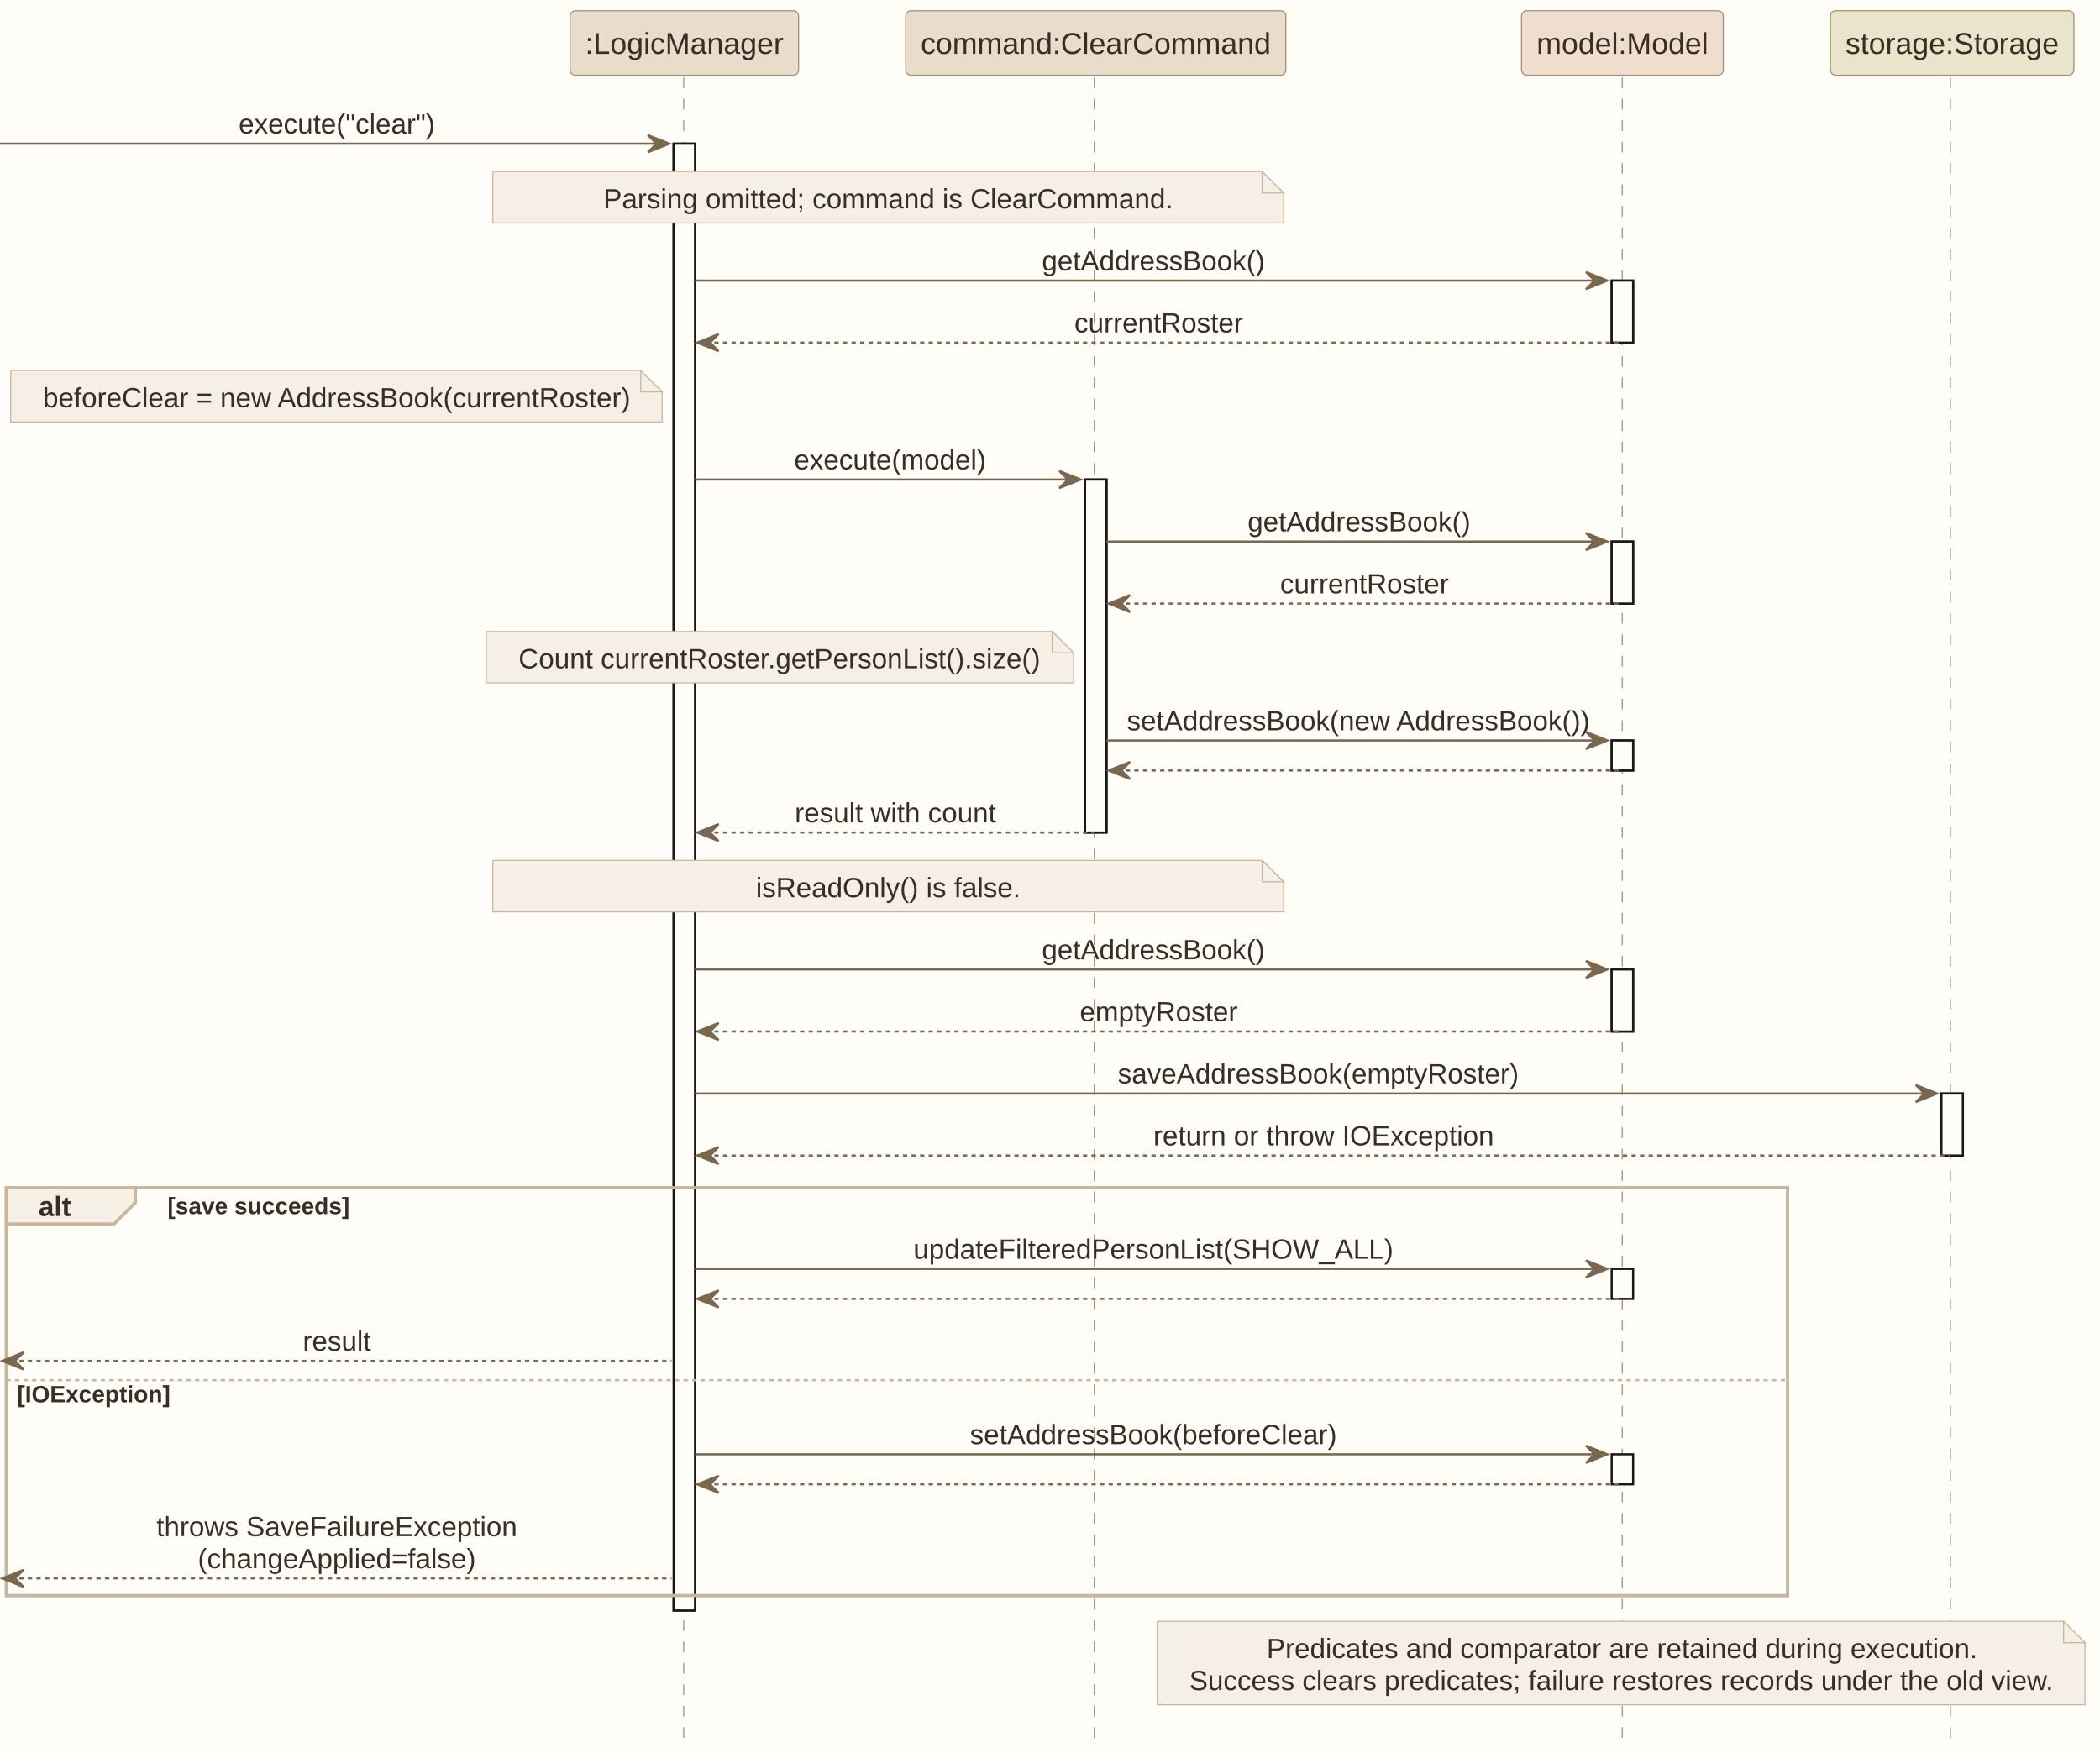
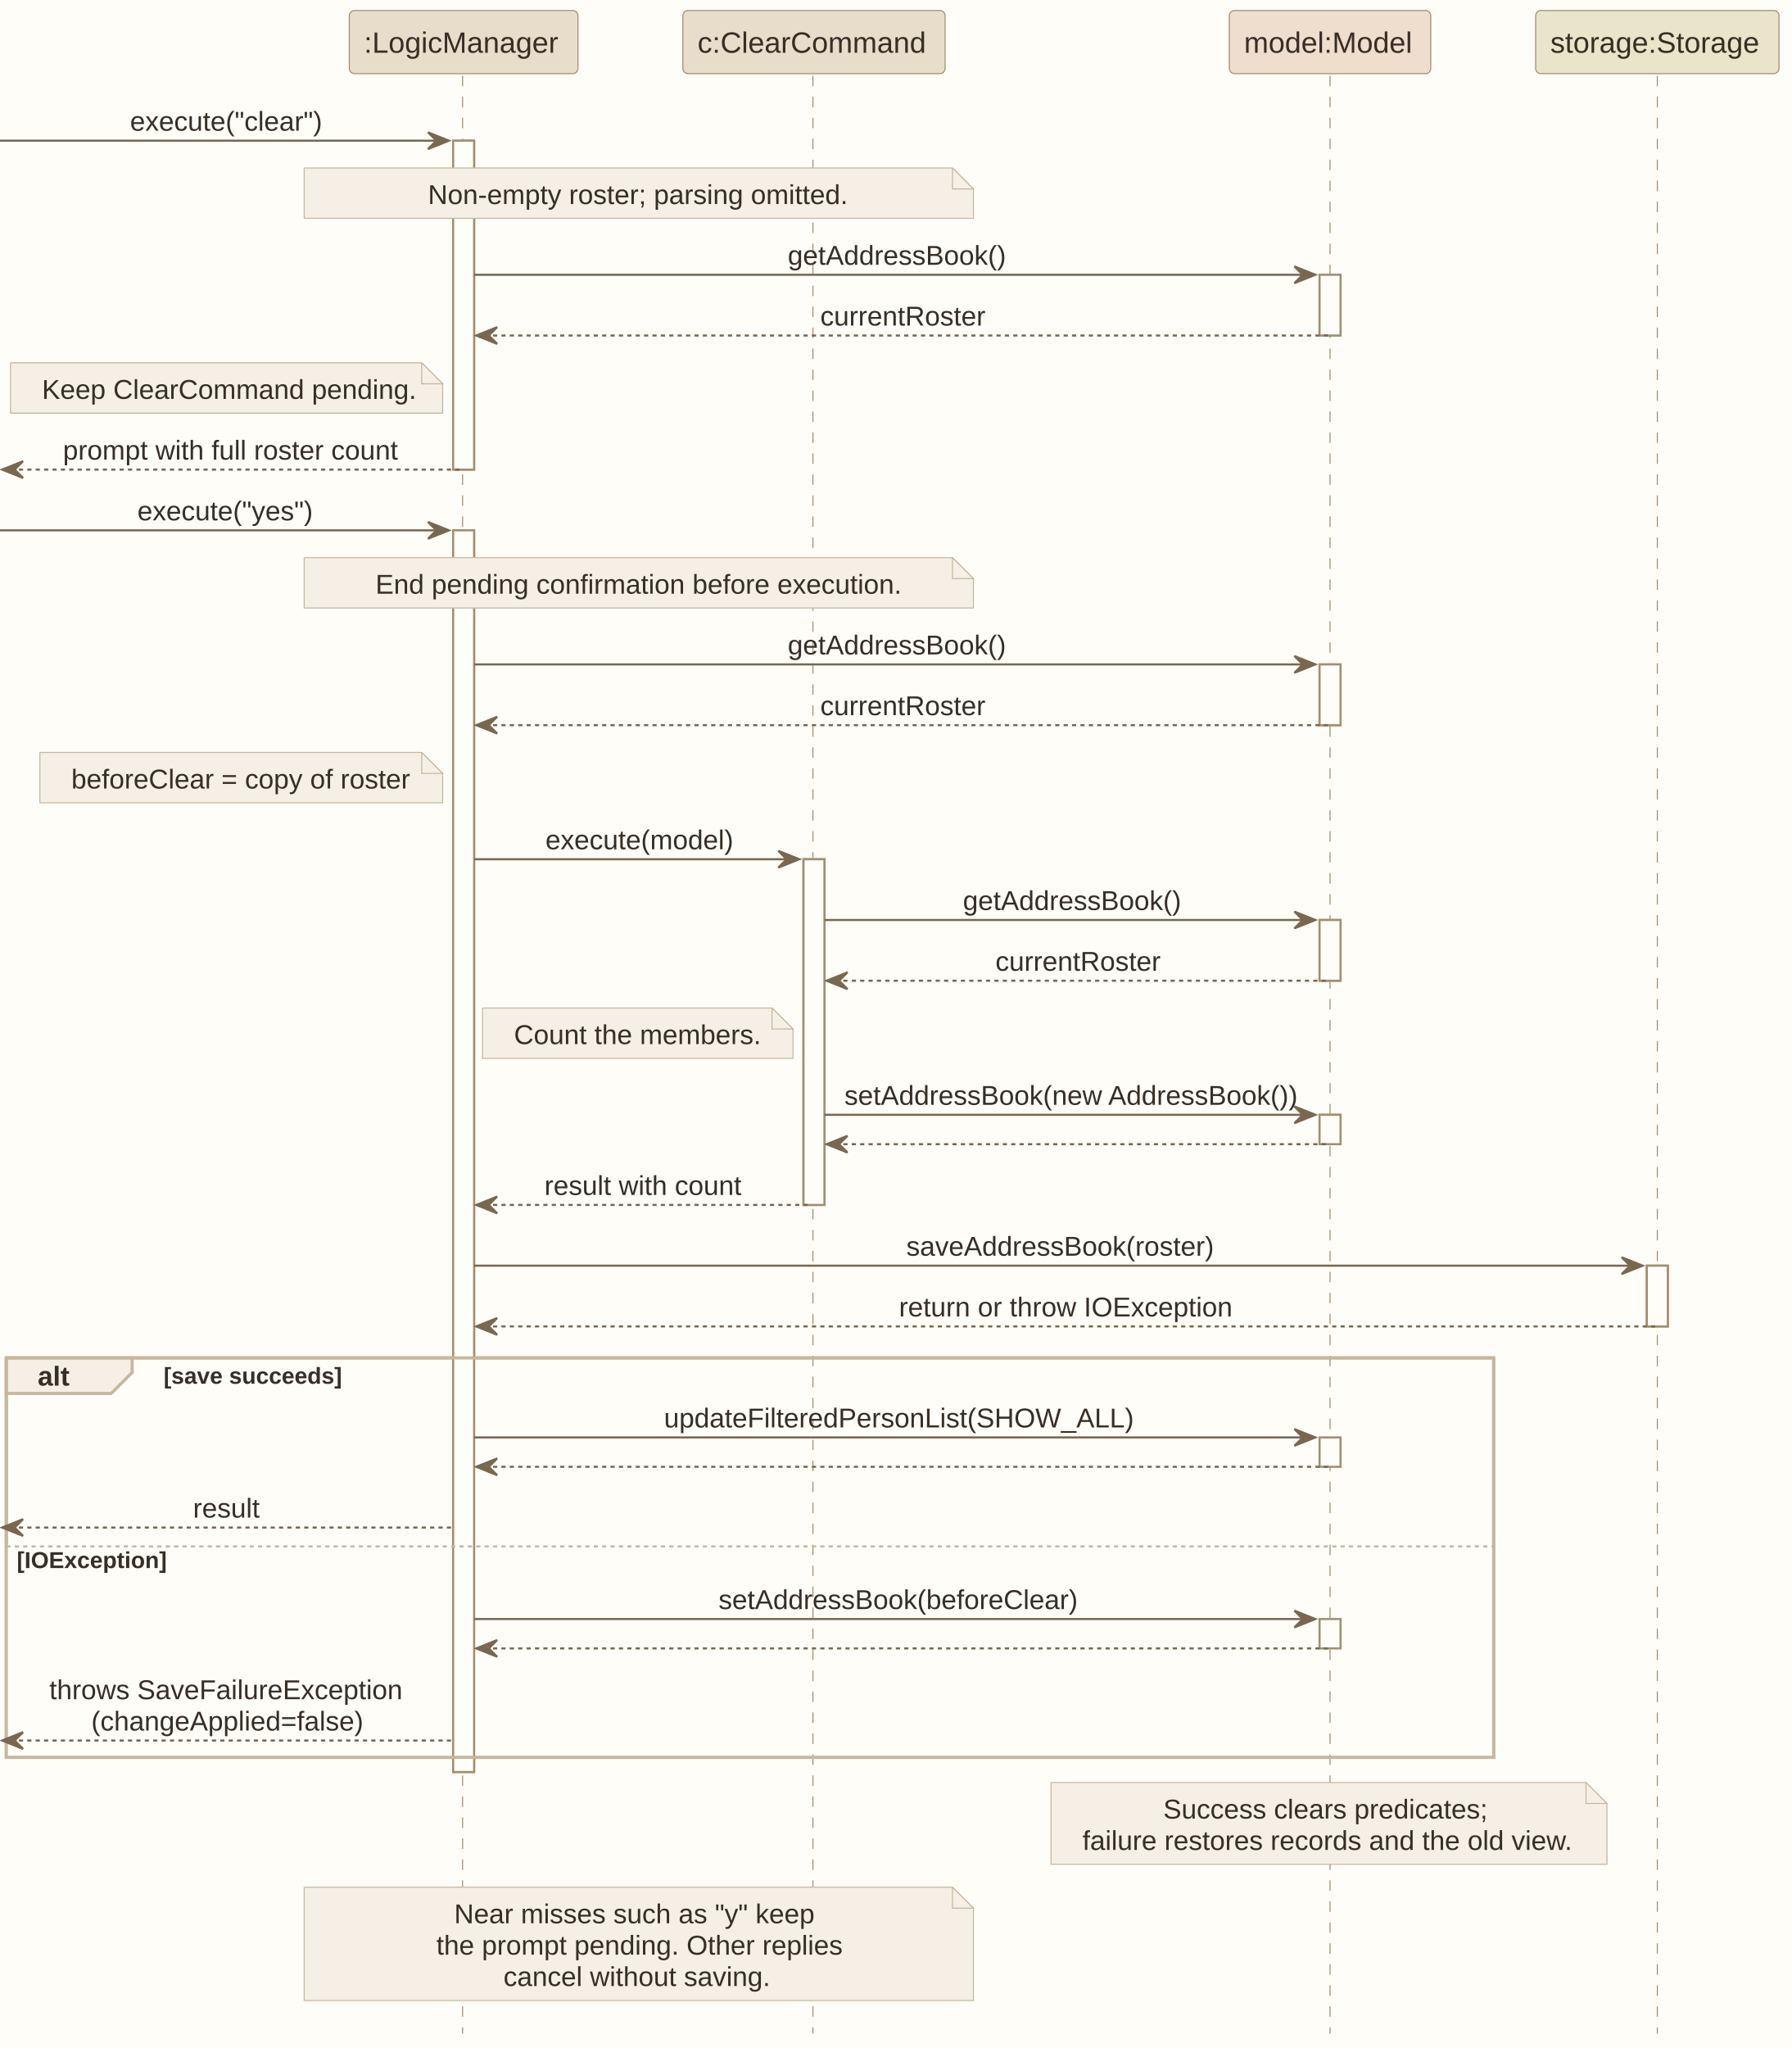
- <svg xmlns="http://www.w3.org/2000/svg" contentStyleType="text/css" data-diagram-type="SEQUENCE" height="818px" preserveAspectRatio="none" style="width:980px;height:818px;background:#FFFDF8;" version="1.1" viewBox="0 0 980 818" width="980px" zoomAndPan="magnify">
+ <svg xmlns="http://www.w3.org/2000/svg" contentStyleType="text/css" height="976px" preserveAspectRatio="none" style="width:854px;height:976px;background:#FFFDF8;" version="1.1" viewBox="0 0 854 976" width="854px" zoomAndPan="magnify">
  <defs />
  <g>
-     <rect fill="#FFFDF8" height="818" style="stroke:none;stroke-width:1;" width="980" x="0" y="0" />
-     <g>
-       <rect fill="#FFFDF8" height="684.572" style="stroke:#181818;stroke-width:1;" width="10" x="314.359" y="67.047" />
-     </g>
-     <g>
-       <rect fill="#FFFDF8" height="164.744" style="stroke:#181818;stroke-width:1;" width="10" x="506.362" y="223.791" />
-     </g>
-     <g>
-       <rect fill="#FFFDF8" height="28.949" style="stroke:#181818;stroke-width:1;" width="10" x="752.122" y="130.945" />
-     </g>
-     <g>
-       <rect fill="#FFFDF8" height="28.949" style="stroke:#181818;stroke-width:1;" width="10" x="752.122" y="252.74" />
-     </g>
-     <g>
-       <rect fill="#FFFDF8" height="14" style="stroke:#181818;stroke-width:1;" width="10" x="752.122" y="345.586" />
-     </g>
-     <g>
-       <rect fill="#FFFDF8" height="28.949" style="stroke:#181818;stroke-width:1;" width="10" x="752.122" y="452.432" />
-     </g>
-     <g>
-       <rect fill="#FFFDF8" height="14" style="stroke:#181818;stroke-width:1;" width="10" x="752.122" y="592.176" />
-     </g>
-     <g>
-       <rect fill="#FFFDF8" height="14" style="stroke:#181818;stroke-width:1;" width="10" x="752.122" y="678.722" />
-     </g>
-     <g>
-       <rect fill="#FFFDF8" height="28.949" style="stroke:#181818;stroke-width:1;" width="10" x="906.007" y="510.33" />
-     </g>
-     <rect fill="#FFFDF8" height="190.341" style="stroke:#C7B79F;stroke-width:1.5;" width="831.197" x="3" y="554.278" />
-     <rect fill="#FFFDF8" height="101.495" style="stroke:none;stroke-width:1;" width="831.197" x="3" y="643.125" />
-     <g class="participant-lifeline" data-entity-uid="part1" data-qualified-name="logic" id="part1-lifeline">
-       <g>
-         <rect fill="#000000" fill-opacity="0" height="775.418" width="8" x="315.359" y="36.099" />
-         <line style="stroke:#A48D71;stroke-width:0.5;stroke-dasharray:5,5;" x1="319.052" x2="319.052" y1="36.099" y2="811.517" />
-       </g>
-     </g>
-     <g class="participant-lifeline" data-entity-uid="part2" data-qualified-name="command" id="part2-lifeline">
-       <g>
-         <rect fill="#000000" fill-opacity="0" height="775.418" width="8" x="507.362" y="36.099" />
-         <line style="stroke:#A48D71;stroke-width:0.5;stroke-dasharray:5,5;" x1="510.666" x2="510.666" y1="36.099" y2="811.517" />
-       </g>
-     </g>
-     <g class="participant-lifeline" data-entity-uid="part3" data-qualified-name="model" id="part3-lifeline">
-       <g>
-         <rect fill="#000000" fill-opacity="0" height="775.418" width="8" x="753.122" y="36.099" />
-         <line style="stroke:#A48D71;stroke-width:0.5;stroke-dasharray:5,5;" x1="757.046" x2="757.046" y1="36.099" y2="811.517" />
-       </g>
-     </g>
-     <g class="participant-lifeline" data-entity-uid="part4" data-qualified-name="storage" id="part4-lifeline">
-       <g>
-         <rect fill="#000000" fill-opacity="0" height="775.418" width="8" x="907.007" y="36.099" />
-         <line style="stroke:#A48D71;stroke-width:0.5;stroke-dasharray:5,5;" x1="910.197" x2="910.197" y1="36.099" y2="811.517" />
-       </g>
-     </g>
-     <g class="participant participant-head" data-entity-uid="part1" data-qualified-name="logic" id="part1-head">
-       <rect fill="#E8DDCA" height="30.099" rx="2.5" ry="2.5" style="stroke:#A48D71;stroke-width:0.5;" width="106.613" x="266.052" y="5" />
-       <text fill="#382E25" font-family="Arial" font-size="14" lengthAdjust="spacing" textLength="92.613" x="273.052" y="25.132">:LogicManager</text>
-     </g>
-     <g class="participant participant-head" data-entity-uid="part2" data-qualified-name="command" id="part2-head">
-       <rect fill="#E8DDCA" height="30.099" rx="2.5" ry="2.5" style="stroke:#A48D71;stroke-width:0.5;" width="177.393" x="422.666" y="5" />
-       <text fill="#382E25" font-family="Arial" font-size="14" lengthAdjust="spacing" textLength="163.393" x="429.666" y="25.132">command:ClearCommand</text>
-     </g>
-     <g class="participant participant-head" data-entity-uid="part3" data-qualified-name="model" id="part3-head">
-       <rect fill="#EFDDCE" height="30.099" rx="2.5" ry="2.5" style="stroke:#A48D71;stroke-width:0.5;" width="94.151" x="710.046" y="5" />
-       <text fill="#382E25" font-family="Arial" font-size="14" lengthAdjust="spacing" textLength="80.151" x="717.046" y="25.132">model:Model</text>
-     </g>
-     <g class="participant participant-head" data-entity-uid="part4" data-qualified-name="storage" id="part4-head">
-       <rect fill="#E9E4CA" height="30.099" rx="2.5" ry="2.5" style="stroke:#A48D71;stroke-width:0.5;" width="113.62" x="854.197" y="5" />
-       <text fill="#382E25" font-family="Arial" font-size="14" lengthAdjust="spacing" textLength="99.62" x="861.197" y="25.132">storage:Storage</text>
-     </g>
-     <g>
-       <rect fill="#FFFDF8" height="684.572" style="stroke:#181818;stroke-width:1;" width="10" x="314.359" y="67.047" />
-     </g>
-     <g>
-       <rect fill="#FFFDF8" height="164.744" style="stroke:#181818;stroke-width:1;" width="10" x="506.362" y="223.791" />
-     </g>
-     <g>
-       <rect fill="#FFFDF8" height="28.949" style="stroke:#181818;stroke-width:1;" width="10" x="752.122" y="130.945" />
-     </g>
-     <g>
-       <rect fill="#FFFDF8" height="28.949" style="stroke:#181818;stroke-width:1;" width="10" x="752.122" y="252.74" />
-     </g>
-     <g>
-       <rect fill="#FFFDF8" height="14" style="stroke:#181818;stroke-width:1;" width="10" x="752.122" y="345.586" />
-     </g>
-     <g>
-       <rect fill="#FFFDF8" height="28.949" style="stroke:#181818;stroke-width:1;" width="10" x="752.122" y="452.432" />
-     </g>
-     <g>
-       <rect fill="#FFFDF8" height="14" style="stroke:#181818;stroke-width:1;" width="10" x="752.122" y="592.176" />
-     </g>
-     <g>
-       <rect fill="#FFFDF8" height="14" style="stroke:#181818;stroke-width:1;" width="10" x="752.122" y="678.722" />
-     </g>
-     <g>
-       <rect fill="#FFFDF8" height="28.949" style="stroke:#181818;stroke-width:1;" width="10" x="906.007" y="510.33" />
-     </g>
-     <g class="message" data-entity-1="part1" data-entity-2="part1" id="msg1">
-       <polygon fill="#796750" points="302.359,63.047,312.359,67.047,302.359,71.047,306.359,67.047" style="stroke:#796750;stroke-width:1;" />
-       <line style="stroke:#796750;stroke-width:1;" x1="0" x2="308.359" y1="67.047" y2="67.047" />
-       <text fill="#382E25" font-family="Arial" font-size="13" lengthAdjust="spacing" textLength="91.597" x="111.381" y="62.292">execute("clear")</text>
-     </g>
-     <path d="M230,80.047 L230,104.047 L599,104.047 L599,90.047 L589,80.047 L230,80.047" fill="#F5EFE5" style="stroke:#C7B79F;stroke-width:0.5;" />
-     <path d="M589,80.047 L589,90.047 L599,90.047 L589,80.047" fill="#F5EFE5" style="stroke:#C7B79F;stroke-width:0.5;" />
-     <text fill="#382E25" font-family="Arial" font-size="13" lengthAdjust="spacing" textLength="265.878" x="281.564" y="97.241">Parsing omitted; command is ClearCommand.</text>
-     <g class="message" data-entity-1="part1" data-entity-2="part3" id="msg2">
-       <polygon fill="#796750" points="740.122,126.945,750.122,130.945,740.122,134.945,744.122,130.945" style="stroke:#796750;stroke-width:1;" />
-       <line style="stroke:#796750;stroke-width:1;" x1="324.359" x2="746.122" y1="130.945" y2="130.945" />
-       <text fill="#382E25" font-family="Arial" font-size="13" lengthAdjust="spacing" textLength="104.051" x="486.215" y="126.19">getAddressBook()</text>
-     </g>
-     <g class="message" data-entity-1="part3" data-entity-2="part1" id="msg3">
-       <polygon fill="#796750" points="335.359,155.894,325.359,159.894,335.359,163.894,331.359,159.894" style="stroke:#796750;stroke-width:1;" />
-       <line style="stroke:#796750;stroke-width:1;stroke-dasharray:2,2;" x1="329.359" x2="756.122" y1="159.894" y2="159.894" />
-       <text fill="#382E25" font-family="Arial" font-size="13" lengthAdjust="spacing" textLength="78.749" x="501.366" y="155.139">currentRoster</text>
-     </g>
-     <path d="M5,172.894 L5,196.894 L309,196.894 L309,182.894 L299,172.894 L5,172.894" fill="#F5EFE5" style="stroke:#C7B79F;stroke-width:0.5;" />
-     <path d="M299,172.894 L299,182.894 L309,182.894 L299,172.894" fill="#F5EFE5" style="stroke:#C7B79F;stroke-width:0.5;" />
-     <text fill="#382E25" font-family="Arial" font-size="13" lengthAdjust="spacing" textLength="274.93" x="20" y="190.087">beforeClear = new AddressBook(currentRoster)</text>
-     <g class="message" data-entity-1="part1" data-entity-2="part2" id="msg4">
-       <polygon fill="#796750" points="494.362,219.791,504.362,223.791,494.362,227.791,498.362,223.791" style="stroke:#796750;stroke-width:1;" />
-       <line style="stroke:#796750;stroke-width:1;" x1="324.359" x2="500.362" y1="223.791" y2="223.791" />
-       <text fill="#382E25" font-family="Arial" font-size="13" lengthAdjust="spacing" textLength="89.597" x="370.562" y="219.036">execute(model)</text>
-     </g>
-     <g class="message" data-entity-1="part2" data-entity-2="part3" id="msg5">
-       <polygon fill="#796750" points="740.122,248.74,750.122,252.74,740.122,256.74,744.122,252.74" style="stroke:#796750;stroke-width:1;" />
-       <line style="stroke:#796750;stroke-width:1;" x1="516.362" x2="746.122" y1="252.74" y2="252.74" />
-       <text fill="#382E25" font-family="Arial" font-size="13" lengthAdjust="spacing" textLength="104.051" x="582.216" y="247.985">getAddressBook()</text>
-     </g>
-     <g class="message" data-entity-1="part3" data-entity-2="part2" id="msg6">
-       <polygon fill="#796750" points="527.362,277.688,517.362,281.688,527.362,285.688,523.362,281.688" style="stroke:#796750;stroke-width:1;" />
-       <line style="stroke:#796750;stroke-width:1;stroke-dasharray:2,2;" x1="521.362" x2="756.122" y1="281.688" y2="281.688" />
-       <text fill="#382E25" font-family="Arial" font-size="13" lengthAdjust="spacing" textLength="78.749" x="597.367" y="276.934">currentRoster</text>
-     </g>
-     <path d="M227,294.688 L227,318.688 L501,318.688 L501,304.688 L491,294.688 L227,294.688" fill="#F5EFE5" style="stroke:#C7B79F;stroke-width:0.5;" />
-     <path d="M491,294.688 L491,304.688 L501,304.688 L491,294.688" fill="#F5EFE5" style="stroke:#C7B79F;stroke-width:0.5;" />
-     <text fill="#382E25" font-family="Arial" font-size="13" lengthAdjust="spacing" textLength="244.201" x="242" y="311.882">Count currentRoster.getPersonList().size()</text>
-     <g class="message" data-entity-1="part2" data-entity-2="part3" id="msg7">
-       <polygon fill="#796750" points="740.122,341.586,750.122,345.586,740.122,349.586,744.122,345.586" style="stroke:#796750;stroke-width:1;" />
-       <line style="stroke:#796750;stroke-width:1;" x1="516.362" x2="746.122" y1="345.586" y2="345.586" />
-       <text fill="#382E25" font-family="Arial" font-size="13" lengthAdjust="spacing" textLength="216.76" x="525.862" y="340.831">setAddressBook(new AddressBook())</text>
-     </g>
-     <g class="message" data-entity-1="part3" data-entity-2="part2" id="msg8">
-       <polygon fill="#796750" points="527.362,355.586,517.362,359.586,527.362,363.586,523.362,359.586" style="stroke:#796750;stroke-width:1;" />
-       <line style="stroke:#796750;stroke-width:1;stroke-dasharray:2,2;" x1="521.362" x2="756.122" y1="359.586" y2="359.586" />
-     </g>
-     <g class="message" data-entity-1="part2" data-entity-2="part1" id="msg9">
-       <polygon fill="#796750" points="335.359,384.535,325.359,388.535,335.359,392.535,331.359,388.535" style="stroke:#796750;stroke-width:1;" />
-       <line style="stroke:#796750;stroke-width:1;stroke-dasharray:2,2;" x1="329.359" x2="510.362" y1="388.535" y2="388.535" />
-       <text fill="#382E25" font-family="Arial" font-size="13" lengthAdjust="spacing" textLength="93.933" x="370.894" y="383.78">result with count</text>
-     </g>
-     <path d="M230,401.535 L230,425.535 L599,425.535 L599,411.535 L589,401.535 L230,401.535" fill="#F5EFE5" style="stroke:#C7B79F;stroke-width:0.5;" />
-     <path d="M589,401.535 L589,411.535 L599,411.535 L589,401.535" fill="#F5EFE5" style="stroke:#C7B79F;stroke-width:0.5;" />
-     <text fill="#382E25" font-family="Arial" font-size="13" lengthAdjust="spacing" textLength="123.538" x="352.734" y="418.728">isReadOnly() is false.</text>
-     <g class="message" data-entity-1="part1" data-entity-2="part3" id="msg10">
-       <polygon fill="#796750" points="740.122,448.432,750.122,452.432,740.122,456.432,744.122,452.432" style="stroke:#796750;stroke-width:1;" />
-       <line style="stroke:#796750;stroke-width:1;" x1="324.359" x2="746.122" y1="452.432" y2="452.432" />
-       <text fill="#382E25" font-family="Arial" font-size="13" lengthAdjust="spacing" textLength="104.051" x="486.215" y="447.677">getAddressBook()</text>
-     </g>
-     <g class="message" data-entity-1="part3" data-entity-2="part1" id="msg11">
-       <polygon fill="#796750" points="335.359,477.381,325.359,481.381,335.359,485.381,331.359,481.381" style="stroke:#796750;stroke-width:1;" />
-       <line style="stroke:#796750;stroke-width:1;stroke-dasharray:2,2;" x1="329.359" x2="756.122" y1="481.381" y2="481.381" />
-       <text fill="#382E25" font-family="Arial" font-size="13" lengthAdjust="spacing" textLength="73.69" x="503.895" y="476.626">emptyRoster</text>
-     </g>
-     <g class="message" data-entity-1="part1" data-entity-2="part4" id="msg12">
-       <polygon fill="#796750" points="894.007,506.33,904.007,510.33,894.007,514.33,898.007,510.33" style="stroke:#796750;stroke-width:1;" />
-       <line style="stroke:#796750;stroke-width:1;" x1="324.359" x2="900.007" y1="510.33" y2="510.33" />
-       <text fill="#382E25" font-family="Arial" font-size="13" lengthAdjust="spacing" textLength="187.129" x="521.619" y="505.575">saveAddressBook(emptyRoster)</text>
-     </g>
-     <g class="message" data-entity-1="part4" data-entity-2="part1" id="msg13">
-       <polygon fill="#796750" points="335.359,535.278,325.359,539.278,335.359,543.278,331.359,539.278" style="stroke:#796750;stroke-width:1;" />
-       <line style="stroke:#796750;stroke-width:1;stroke-dasharray:2,2;" x1="329.359" x2="910.007" y1="539.278" y2="539.278" />
-       <text fill="#382E25" font-family="Arial" font-size="13" lengthAdjust="spacing" textLength="158.958" x="538.204" y="534.523">return or throw IOException</text>
-     </g>
-     <path d="M3,554.278 L63.171,554.278 L63.171,561.227 L53.171,571.227 L3,571.227 L3,554.278" fill="#F5EFE5" style="stroke:#C7B79F;stroke-width:1.5;" />
-     <rect fill="none" height="190.341" style="stroke:#C7B79F;stroke-width:1.5;" width="831.197" x="3" y="554.278" />
-     <text fill="#382E25" font-family="Arial" font-size="13" font-weight="bold" lengthAdjust="spacing" textLength="15.171" x="18" y="567.472">alt</text>
-     <text fill="#382E25" font-family="Arial" font-size="11" font-weight="bold" lengthAdjust="spacing" textLength="84.998" x="78.171" y="566.596">[save succeeds]</text>
-     <g class="message" data-entity-1="part1" data-entity-2="part3" id="msg14">
-       <polygon fill="#796750" points="740.122,588.176,750.122,592.176,740.122,596.176,744.122,592.176" style="stroke:#796750;stroke-width:1;" />
-       <line style="stroke:#796750;stroke-width:1;" x1="324.359" x2="746.122" y1="592.176" y2="592.176" />
-       <text fill="#382E25" font-family="Arial" font-size="13" lengthAdjust="spacing" textLength="223.99" x="426.245" y="587.421">updateFilteredPersonList(SHOW_ALL)</text>
-     </g>
-     <g class="message" data-entity-1="part3" data-entity-2="part1" id="msg15">
-       <polygon fill="#796750" points="335.359,602.176,325.359,606.176,335.359,610.176,331.359,606.176" style="stroke:#796750;stroke-width:1;" />
-       <line style="stroke:#796750;stroke-width:1;stroke-dasharray:2,2;" x1="329.359" x2="756.122" y1="606.176" y2="606.176" />
-     </g>
-     <g class="message" data-entity-1="part1" data-entity-2="part1" id="msg16">
-       <polygon fill="#796750" points="11,631.125,1,635.125,11,639.125,7,635.125" style="stroke:#796750;stroke-width:1;" />
-       <line style="stroke:#796750;stroke-width:1;stroke-dasharray:2,2;" x1="5" x2="313.359" y1="635.125" y2="635.125" />
-       <text fill="#382E25" font-family="Arial" font-size="13" lengthAdjust="spacing" textLength="31.789" x="141.285" y="630.37">result</text>
-     </g>
-     <line style="stroke:#C7B79F;stroke-width:1;stroke-dasharray:2,2;" x1="3" x2="834.197" y1="644.125" y2="644.125" />
-     <text fill="#382E25" font-family="Arial" font-size="11" font-weight="bold" lengthAdjust="spacing" textLength="71.505" x="8" y="654.442">[IOException]</text>
-     <g class="message" data-entity-1="part1" data-entity-2="part3" id="msg17">
-       <polygon fill="#796750" points="740.122,674.722,750.122,678.722,740.122,682.722,744.122,678.722" style="stroke:#796750;stroke-width:1;" />
-       <line style="stroke:#796750;stroke-width:1;" x1="324.359" x2="746.122" y1="678.722" y2="678.722" />
-       <text fill="#382E25" font-family="Arial" font-size="13" lengthAdjust="spacing" textLength="171.247" x="452.617" y="673.967">setAddressBook(beforeClear)</text>
-     </g>
-     <g class="message" data-entity-1="part3" data-entity-2="part1" id="msg18">
-       <polygon fill="#796750" points="335.359,688.722,325.359,692.722,335.359,696.722,331.359,692.722" style="stroke:#796750;stroke-width:1;" />
-       <line style="stroke:#796750;stroke-width:1;stroke-dasharray:2,2;" x1="329.359" x2="756.122" y1="692.722" y2="692.722" />
-     </g>
-     <g class="message" data-entity-1="part1" data-entity-2="part1" id="msg19">
-       <polygon fill="#796750" points="11,732.62,1,736.62,11,740.62,7,736.62" style="stroke:#796750;stroke-width:1;" />
-       <line style="stroke:#796750;stroke-width:1;stroke-dasharray:2,2;" x1="5" x2="313.359" y1="736.62" y2="736.62" />
-       <text fill="#382E25" font-family="Arial" font-size="13" lengthAdjust="spacing" textLength="168.359" x="73" y="716.916">throws SaveFailureException</text>
-       <text fill="#382E25" font-family="Arial" font-size="13" lengthAdjust="spacing" textLength="129.727" x="92.316" y="731.865">(changeApplied=false)</text>
-     </g>
-     <path d="M540,756.62 L540,795.62 L973,795.62 L973,766.62 L963,756.62 L540,756.62" fill="#F5EFE5" style="stroke:#C7B79F;stroke-width:0.5;" />
-     <path d="M963,756.62 L963,766.62 L973,766.62 L963,756.62" fill="#F5EFE5" style="stroke:#C7B79F;stroke-width:0.5;" />
-     <text fill="#382E25" font-family="Arial" font-size="13" lengthAdjust="spacing" textLength="331.697" x="591.106" y="773.813">Predicates and comparator are retained during execution.</text>
-     <text fill="#382E25" font-family="Arial" font-size="13" lengthAdjust="spacing" textLength="403.908" x="555" y="788.762">Success clears predicates; failure restores records under the old view.</text>
+     <rect fill="#FFFDF8" height="976" style="stroke:none;stroke-width:1.0;" width="854" x="0" y="0" />
+     <rect fill="#FFFDF8" height="156.744" style="stroke:#A48D71;stroke-width:1.0;" width="10" x="216" y="67.047" />
+     <rect fill="#FFFDF8" height="591.726" style="stroke:#A48D71;stroke-width:1.0;" width="10" x="216" y="252.74" />
+     <rect fill="#FFFDF8" height="164.744" style="stroke:#A48D71;stroke-width:1.0;" width="10" x="383" y="409.483" />
+     <rect fill="#FFFDF8" height="28.949" style="stroke:#A48D71;stroke-width:1.0;" width="10" x="629" y="130.945" />
+     <rect fill="#FFFDF8" height="28.949" style="stroke:#A48D71;stroke-width:1.0;" width="10" x="629" y="316.637" />
+     <rect fill="#FFFDF8" height="28.949" style="stroke:#A48D71;stroke-width:1.0;" width="10" x="629" y="438.432" />
+     <rect fill="#FFFDF8" height="14" style="stroke:#A48D71;stroke-width:1.0;" width="10" x="629" y="531.278" />
+     <rect fill="#FFFDF8" height="14" style="stroke:#A48D71;stroke-width:1.0;" width="10" x="629" y="685.022" />
+     <rect fill="#FFFDF8" height="14" style="stroke:#A48D71;stroke-width:1.0;" width="10" x="629" y="771.568" />
+     <rect fill="#FFFDF8" height="28.949" style="stroke:#A48D71;stroke-width:1.0;" width="10" x="785" y="603.176" />
+     <rect fill="#FFFDF8" height="190.341" style="stroke:#C7B79F;stroke-width:1.5;" width="709" x="3" y="647.125" />
+     <rect fill="#FFFDF8" height="101.495" style="stroke:none;stroke-width:1.0;" width="709" x="3" y="735.971" />
+     <line style="stroke:#A48D71;stroke-width:0.5;stroke-dasharray:5.0,5.0;" x1="220.5" x2="220.5" y1="36.099" y2="969.21" />
+     <line style="stroke:#A48D71;stroke-width:0.5;stroke-dasharray:5.0,5.0;" x1="387.5" x2="387.5" y1="36.099" y2="969.21" />
+     <line style="stroke:#A48D71;stroke-width:0.5;stroke-dasharray:5.0,5.0;" x1="634" x2="634" y1="36.099" y2="969.21" />
+     <line style="stroke:#A48D71;stroke-width:0.5;stroke-dasharray:5.0,5.0;" x1="790" x2="790" y1="36.099" y2="969.21" />
+     <rect fill="#E8DDCA" height="30.099" rx="2.5" ry="2.5" style="stroke:#A48D71;stroke-width:0.5;" width="109" x="166.5" y="5" />
+     <text fill="#382E25" font-family="Arial" font-size="14" lengthAdjust="spacing" textLength="95" x="173.5" y="25.132">:LogicManager</text>
+     <rect fill="#E8DDCA" height="30.099" rx="2.5" ry="2.5" style="stroke:#A48D71;stroke-width:0.5;" width="125" x="325.5" y="5" />
+     <text fill="#382E25" font-family="Arial" font-size="14" lengthAdjust="spacing" textLength="111" x="332.5" y="25.132">c:ClearCommand</text>
+     <rect fill="#EFDDCE" height="30.099" rx="2.5" ry="2.5" style="stroke:#A48D71;stroke-width:0.5;" width="96" x="586" y="5" />
+     <text fill="#382E25" font-family="Arial" font-size="14" lengthAdjust="spacing" textLength="82" x="593" y="25.132">model:Model</text>
+     <rect fill="#E9E4CA" height="30.099" rx="2.5" ry="2.5" style="stroke:#A48D71;stroke-width:0.5;" width="116" x="732" y="5" />
+     <text fill="#382E25" font-family="Arial" font-size="14" lengthAdjust="spacing" textLength="102" x="739" y="25.132">storage:Storage</text>
+     <rect fill="#FFFDF8" height="156.744" style="stroke:#A48D71;stroke-width:1.0;" width="10" x="216" y="67.047" />
+     <rect fill="#FFFDF8" height="591.726" style="stroke:#A48D71;stroke-width:1.0;" width="10" x="216" y="252.74" />
+     <rect fill="#FFFDF8" height="164.744" style="stroke:#A48D71;stroke-width:1.0;" width="10" x="383" y="409.483" />
+     <rect fill="#FFFDF8" height="28.949" style="stroke:#A48D71;stroke-width:1.0;" width="10" x="629" y="130.945" />
+     <rect fill="#FFFDF8" height="28.949" style="stroke:#A48D71;stroke-width:1.0;" width="10" x="629" y="316.637" />
+     <rect fill="#FFFDF8" height="28.949" style="stroke:#A48D71;stroke-width:1.0;" width="10" x="629" y="438.432" />
+     <rect fill="#FFFDF8" height="14" style="stroke:#A48D71;stroke-width:1.0;" width="10" x="629" y="531.278" />
+     <rect fill="#FFFDF8" height="14" style="stroke:#A48D71;stroke-width:1.0;" width="10" x="629" y="685.022" />
+     <rect fill="#FFFDF8" height="14" style="stroke:#A48D71;stroke-width:1.0;" width="10" x="629" y="771.568" />
+     <rect fill="#FFFDF8" height="28.949" style="stroke:#A48D71;stroke-width:1.0;" width="10" x="785" y="603.176" />
+     <polygon fill="#796750" points="204,63.047,214,67.047,204,71.047,208,67.047" style="stroke:#796750;stroke-width:1.0;" />
+     <line style="stroke:#796750;stroke-width:1.0;" x1="0" x2="210" y1="67.047" y2="67.047" />
+     <text fill="#382E25" font-family="Arial" font-size="13" lengthAdjust="spacing" textLength="92" x="62" y="62.292">execute("clear")</text>
+     <path d="M145,80.047 L145,104.047 L464,104.047 L464,90.047 L454,80.047 L145,80.047 " fill="#F5EFE5" style="stroke:#C7B79F;stroke-width:0.5;" />
+     <path d="M454,80.047 L454,90.047 L464,90.047 L454,80.047 " fill="#F5EFE5" style="stroke:#C7B79F;stroke-width:0.5;" />
+     <text fill="#382E25" font-family="Arial" font-size="13" lengthAdjust="spacing" textLength="201" x="204" y="97.241">Non-empty roster; parsing omitted.</text>
+     <polygon fill="#796750" points="617,126.945,627,130.945,617,134.945,621,130.945" style="stroke:#796750;stroke-width:1.0;" />
+     <line style="stroke:#796750;stroke-width:1.0;" x1="226" x2="623" y1="130.945" y2="130.945" />
+     <text fill="#382E25" font-family="Arial" font-size="13" lengthAdjust="spacing" textLength="104" x="375.5" y="126.19">getAddressBook()</text>
+     <polygon fill="#796750" points="237,155.894,227,159.894,237,163.894,233,159.894" style="stroke:#796750;stroke-width:1.0;" />
+     <line style="stroke:#796750;stroke-width:1.0;stroke-dasharray:2.0,2.0;" x1="231" x2="633" y1="159.894" y2="159.894" />
+     <text fill="#382E25" font-family="Arial" font-size="13" lengthAdjust="spacing" textLength="78" x="391" y="155.139">currentRoster</text>
+     <path d="M5,172.894 L5,196.894 L211,196.894 L211,182.894 L201,172.894 L5,172.894 " fill="#F5EFE5" style="stroke:#C7B79F;stroke-width:0.5;" />
+     <path d="M201,172.894 L201,182.894 L211,182.894 L201,172.894 " fill="#F5EFE5" style="stroke:#C7B79F;stroke-width:0.5;" />
+     <text fill="#382E25" font-family="Arial" font-size="13" lengthAdjust="spacing" textLength="176" x="20" y="190.087">Keep ClearCommand pending.</text>
+     <polygon fill="#796750" points="11,219.791,1,223.791,11,227.791,7,223.791" style="stroke:#796750;stroke-width:1.0;" />
+     <line style="stroke:#796750;stroke-width:1.0;stroke-dasharray:2.0,2.0;" x1="5" x2="220" y1="223.791" y2="223.791" />
+     <text fill="#382E25" font-family="Arial" font-size="13" lengthAdjust="spacing" textLength="161" x="30" y="219.036">prompt with full roster count</text>
+     <polygon fill="#796750" points="204,248.74,214,252.74,204,256.74,208,252.74" style="stroke:#796750;stroke-width:1.0;" />
+     <line style="stroke:#796750;stroke-width:1.0;" x1="0" x2="210" y1="252.74" y2="252.74" />
+     <text fill="#382E25" font-family="Arial" font-size="13" lengthAdjust="spacing" textLength="85" x="65.5" y="247.985">execute("yes")</text>
+     <path d="M145,265.74 L145,289.74 L464,289.74 L464,275.74 L454,265.74 L145,265.74 " fill="#F5EFE5" style="stroke:#C7B79F;stroke-width:0.5;" />
+     <path d="M454,265.74 L454,275.74 L464,275.74 L454,265.74 " fill="#F5EFE5" style="stroke:#C7B79F;stroke-width:0.5;" />
+     <text fill="#382E25" font-family="Arial" font-size="13" lengthAdjust="spacing" textLength="251" x="179" y="282.934">End pending confirmation before execution.</text>
+     <polygon fill="#796750" points="617,312.637,627,316.637,617,320.637,621,316.637" style="stroke:#796750;stroke-width:1.0;" />
+     <line style="stroke:#796750;stroke-width:1.0;" x1="226" x2="623" y1="316.637" y2="316.637" />
+     <text fill="#382E25" font-family="Arial" font-size="13" lengthAdjust="spacing" textLength="104" x="375.5" y="311.882">getAddressBook()</text>
+     <polygon fill="#796750" points="237,341.586,227,345.586,237,349.586,233,345.586" style="stroke:#796750;stroke-width:1.0;" />
+     <line style="stroke:#796750;stroke-width:1.0;stroke-dasharray:2.0,2.0;" x1="231" x2="633" y1="345.586" y2="345.586" />
+     <text fill="#382E25" font-family="Arial" font-size="13" lengthAdjust="spacing" textLength="78" x="391" y="340.831">currentRoster</text>
+     <path d="M19,358.586 L19,382.586 L211,382.586 L211,368.586 L201,358.586 L19,358.586 " fill="#F5EFE5" style="stroke:#C7B79F;stroke-width:0.5;" />
+     <path d="M201,358.586 L201,368.586 L211,368.586 L201,358.586 " fill="#F5EFE5" style="stroke:#C7B79F;stroke-width:0.5;" />
+     <text fill="#382E25" font-family="Arial" font-size="13" lengthAdjust="spacing" textLength="162" x="34" y="375.78">beforeClear = copy of roster</text>
+     <polygon fill="#796750" points="371,405.483,381,409.483,371,413.483,375,409.483" style="stroke:#796750;stroke-width:1.0;" />
+     <line style="stroke:#796750;stroke-width:1.0;" x1="226" x2="377" y1="409.483" y2="409.483" />
+     <text fill="#382E25" font-family="Arial" font-size="13" lengthAdjust="spacing" textLength="89" x="260" y="404.728">execute(model)</text>
+     <polygon fill="#796750" points="617,434.432,627,438.432,617,442.432,621,438.432" style="stroke:#796750;stroke-width:1.0;" />
+     <line style="stroke:#796750;stroke-width:1.0;" x1="393" x2="623" y1="438.432" y2="438.432" />
+     <text fill="#382E25" font-family="Arial" font-size="13" lengthAdjust="spacing" textLength="104" x="459" y="433.677">getAddressBook()</text>
+     <polygon fill="#796750" points="404,463.381,394,467.381,404,471.381,400,467.381" style="stroke:#796750;stroke-width:1.0;" />
+     <line style="stroke:#796750;stroke-width:1.0;stroke-dasharray:2.0,2.0;" x1="398" x2="633" y1="467.381" y2="467.381" />
+     <text fill="#382E25" font-family="Arial" font-size="13" lengthAdjust="spacing" textLength="78" x="474.5" y="462.626">currentRoster</text>
+     <path d="M230,480.381 L230,504.381 L378,504.381 L378,490.381 L368,480.381 L230,480.381 " fill="#F5EFE5" style="stroke:#C7B79F;stroke-width:0.5;" />
+     <path d="M368,480.381 L368,490.381 L378,490.381 L368,480.381 " fill="#F5EFE5" style="stroke:#C7B79F;stroke-width:0.5;" />
+     <text fill="#382E25" font-family="Arial" font-size="13" lengthAdjust="spacing" textLength="118" x="245" y="497.575">Count the members.</text>
+     <polygon fill="#796750" points="617,527.278,627,531.278,617,535.278,621,531.278" style="stroke:#796750;stroke-width:1.0;" />
+     <line style="stroke:#796750;stroke-width:1.0;" x1="393" x2="623" y1="531.278" y2="531.278" />
+     <text fill="#382E25" font-family="Arial" font-size="13" lengthAdjust="spacing" textLength="217" x="402.5" y="526.523">setAddressBook(new AddressBook())</text>
+     <polygon fill="#796750" points="404,541.278,394,545.278,404,549.278,400,545.278" style="stroke:#796750;stroke-width:1.0;" />
+     <line style="stroke:#796750;stroke-width:1.0;stroke-dasharray:2.0,2.0;" x1="398" x2="633" y1="545.278" y2="545.278" />
+     <polygon fill="#796750" points="237,570.227,227,574.227,237,578.227,233,574.227" style="stroke:#796750;stroke-width:1.0;" />
+     <line style="stroke:#796750;stroke-width:1.0;stroke-dasharray:2.0,2.0;" x1="231" x2="387" y1="574.227" y2="574.227" />
+     <text fill="#382E25" font-family="Arial" font-size="13" lengthAdjust="spacing" textLength="95" x="259.5" y="569.472">result with count</text>
+     <polygon fill="#796750" points="773,599.176,783,603.176,773,607.176,777,603.176" style="stroke:#796750;stroke-width:1.0;" />
+     <line style="stroke:#796750;stroke-width:1.0;" x1="226" x2="779" y1="603.176" y2="603.176" />
+     <text fill="#382E25" font-family="Arial" font-size="13" lengthAdjust="spacing" textLength="147" x="432" y="598.421">saveAddressBook(roster)</text>
+     <polygon fill="#796750" points="237,628.125,227,632.125,237,636.125,233,632.125" style="stroke:#796750;stroke-width:1.0;" />
+     <line style="stroke:#796750;stroke-width:1.0;stroke-dasharray:2.0,2.0;" x1="231" x2="789" y1="632.125" y2="632.125" />
+     <text fill="#382E25" font-family="Arial" font-size="13" lengthAdjust="spacing" textLength="159" x="428.5" y="627.37">return or throw IOException</text>
+     <path d="M3,647.125 L63,647.125 L63,654.073 L53,664.073 L3,664.073 L3,647.125 " fill="#F5EFE5" style="stroke:#C7B79F;stroke-width:1.5;" />
+     <rect fill="none" height="190.341" style="stroke:#C7B79F;stroke-width:1.5;" width="709" x="3" y="647.125" />
+     <text fill="#382E25" font-family="Arial" font-size="13" font-weight="bold" lengthAdjust="spacing" textLength="15" x="18" y="660.318">alt</text>
+     <text fill="#382E25" font-family="Arial" font-size="11" font-weight="bold" lengthAdjust="spacing" textLength="85" x="78" y="659.442">[save succeeds]</text>
+     <polygon fill="#796750" points="617,681.022,627,685.022,617,689.022,621,685.022" style="stroke:#796750;stroke-width:1.0;" />
+     <line style="stroke:#796750;stroke-width:1.0;" x1="226" x2="623" y1="685.022" y2="685.022" />
+     <text fill="#382E25" font-family="Arial" font-size="13" lengthAdjust="spacing" textLength="222" x="316.5" y="680.267">updateFilteredPersonList(SHOW_ALL)</text>
+     <polygon fill="#796750" points="237,695.022,227,699.022,237,703.022,233,699.022" style="stroke:#796750;stroke-width:1.0;" />
+     <line style="stroke:#796750;stroke-width:1.0;stroke-dasharray:2.0,2.0;" x1="231" x2="633" y1="699.022" y2="699.022" />
+     <polygon fill="#796750" points="11,723.971,1,727.971,11,731.971,7,727.971" style="stroke:#796750;stroke-width:1.0;" />
+     <line style="stroke:#796750;stroke-width:1.0;stroke-dasharray:2.0,2.0;" x1="5" x2="215" y1="727.971" y2="727.971" />
+     <text fill="#382E25" font-family="Arial" font-size="13" lengthAdjust="spacing" textLength="32" x="92" y="723.216">result</text>
+     <line style="stroke:#C7B79F;stroke-width:1.0;stroke-dasharray:2.0,2.0;" x1="3" x2="712" y1="736.971" y2="736.971" />
+     <text fill="#382E25" font-family="Arial" font-size="11" font-weight="bold" lengthAdjust="spacing" textLength="73" x="8" y="747.289">[IOException]</text>
+     <polygon fill="#796750" points="617,767.568,627,771.568,617,775.568,621,771.568" style="stroke:#796750;stroke-width:1.0;" />
+     <line style="stroke:#796750;stroke-width:1.0;" x1="226" x2="623" y1="771.568" y2="771.568" />
+     <text fill="#382E25" font-family="Arial" font-size="13" lengthAdjust="spacing" textLength="170" x="342.5" y="766.813">setAddressBook(beforeClear)</text>
+     <polygon fill="#796750" points="237,781.568,227,785.568,237,789.568,233,785.568" style="stroke:#796750;stroke-width:1.0;" />
+     <line style="stroke:#796750;stroke-width:1.0;stroke-dasharray:2.0,2.0;" x1="231" x2="633" y1="785.568" y2="785.568" />
+     <polygon fill="#796750" points="11,825.466,1,829.466,11,833.466,7,829.466" style="stroke:#796750;stroke-width:1.0;" />
+     <line style="stroke:#796750;stroke-width:1.0;stroke-dasharray:2.0,2.0;" x1="5" x2="215" y1="829.466" y2="829.466" />
+     <text fill="#382E25" font-family="Arial" font-size="13" lengthAdjust="spacing" textLength="169" x="23.5" y="809.762">throws SaveFailureException</text>
+     <text fill="#382E25" font-family="Arial" font-size="13" lengthAdjust="spacing" textLength="129" x="43.5" y="824.711">(changeApplied=false)</text>
+     <path d="M501,849.466 L501,888.466 L766,888.466 L766,859.466 L756,849.466 L501,849.466 " fill="#F5EFE5" style="stroke:#C7B79F;stroke-width:0.5;" />
+     <path d="M756,849.466 L756,859.466 L766,859.466 L756,849.466 " fill="#F5EFE5" style="stroke:#C7B79F;stroke-width:0.5;" />
+     <text fill="#382E25" font-family="Arial" font-size="13" lengthAdjust="spacing" textLength="158" x="554.5" y="866.66">Success clears predicates;</text>
+     <text fill="#382E25" font-family="Arial" font-size="13" lengthAdjust="spacing" textLength="235" x="516" y="881.608">failure restores records and the old view.</text>
+     <path d="M145,899.363 L145,953.363 L464,953.363 L464,909.363 L454,899.363 L145,899.363 " fill="#F5EFE5" style="stroke:#C7B79F;stroke-width:0.5;" />
+     <path d="M454,899.363 L454,909.363 L464,909.363 L454,899.363 " fill="#F5EFE5" style="stroke:#C7B79F;stroke-width:0.5;" />
+     <text fill="#382E25" font-family="Arial" font-size="13" lengthAdjust="spacing" textLength="176" x="216.5" y="916.557">Near misses such as "y" keep</text>
+     <text fill="#382E25" font-family="Arial" font-size="13" lengthAdjust="spacing" textLength="193" x="208" y="931.506">the prompt pending. Other replies</text>
+     <text fill="#382E25" font-family="Arial" font-size="13" lengthAdjust="spacing" textLength="129" x="240" y="946.455">cancel without saving.</text>
  </g>
</svg>
